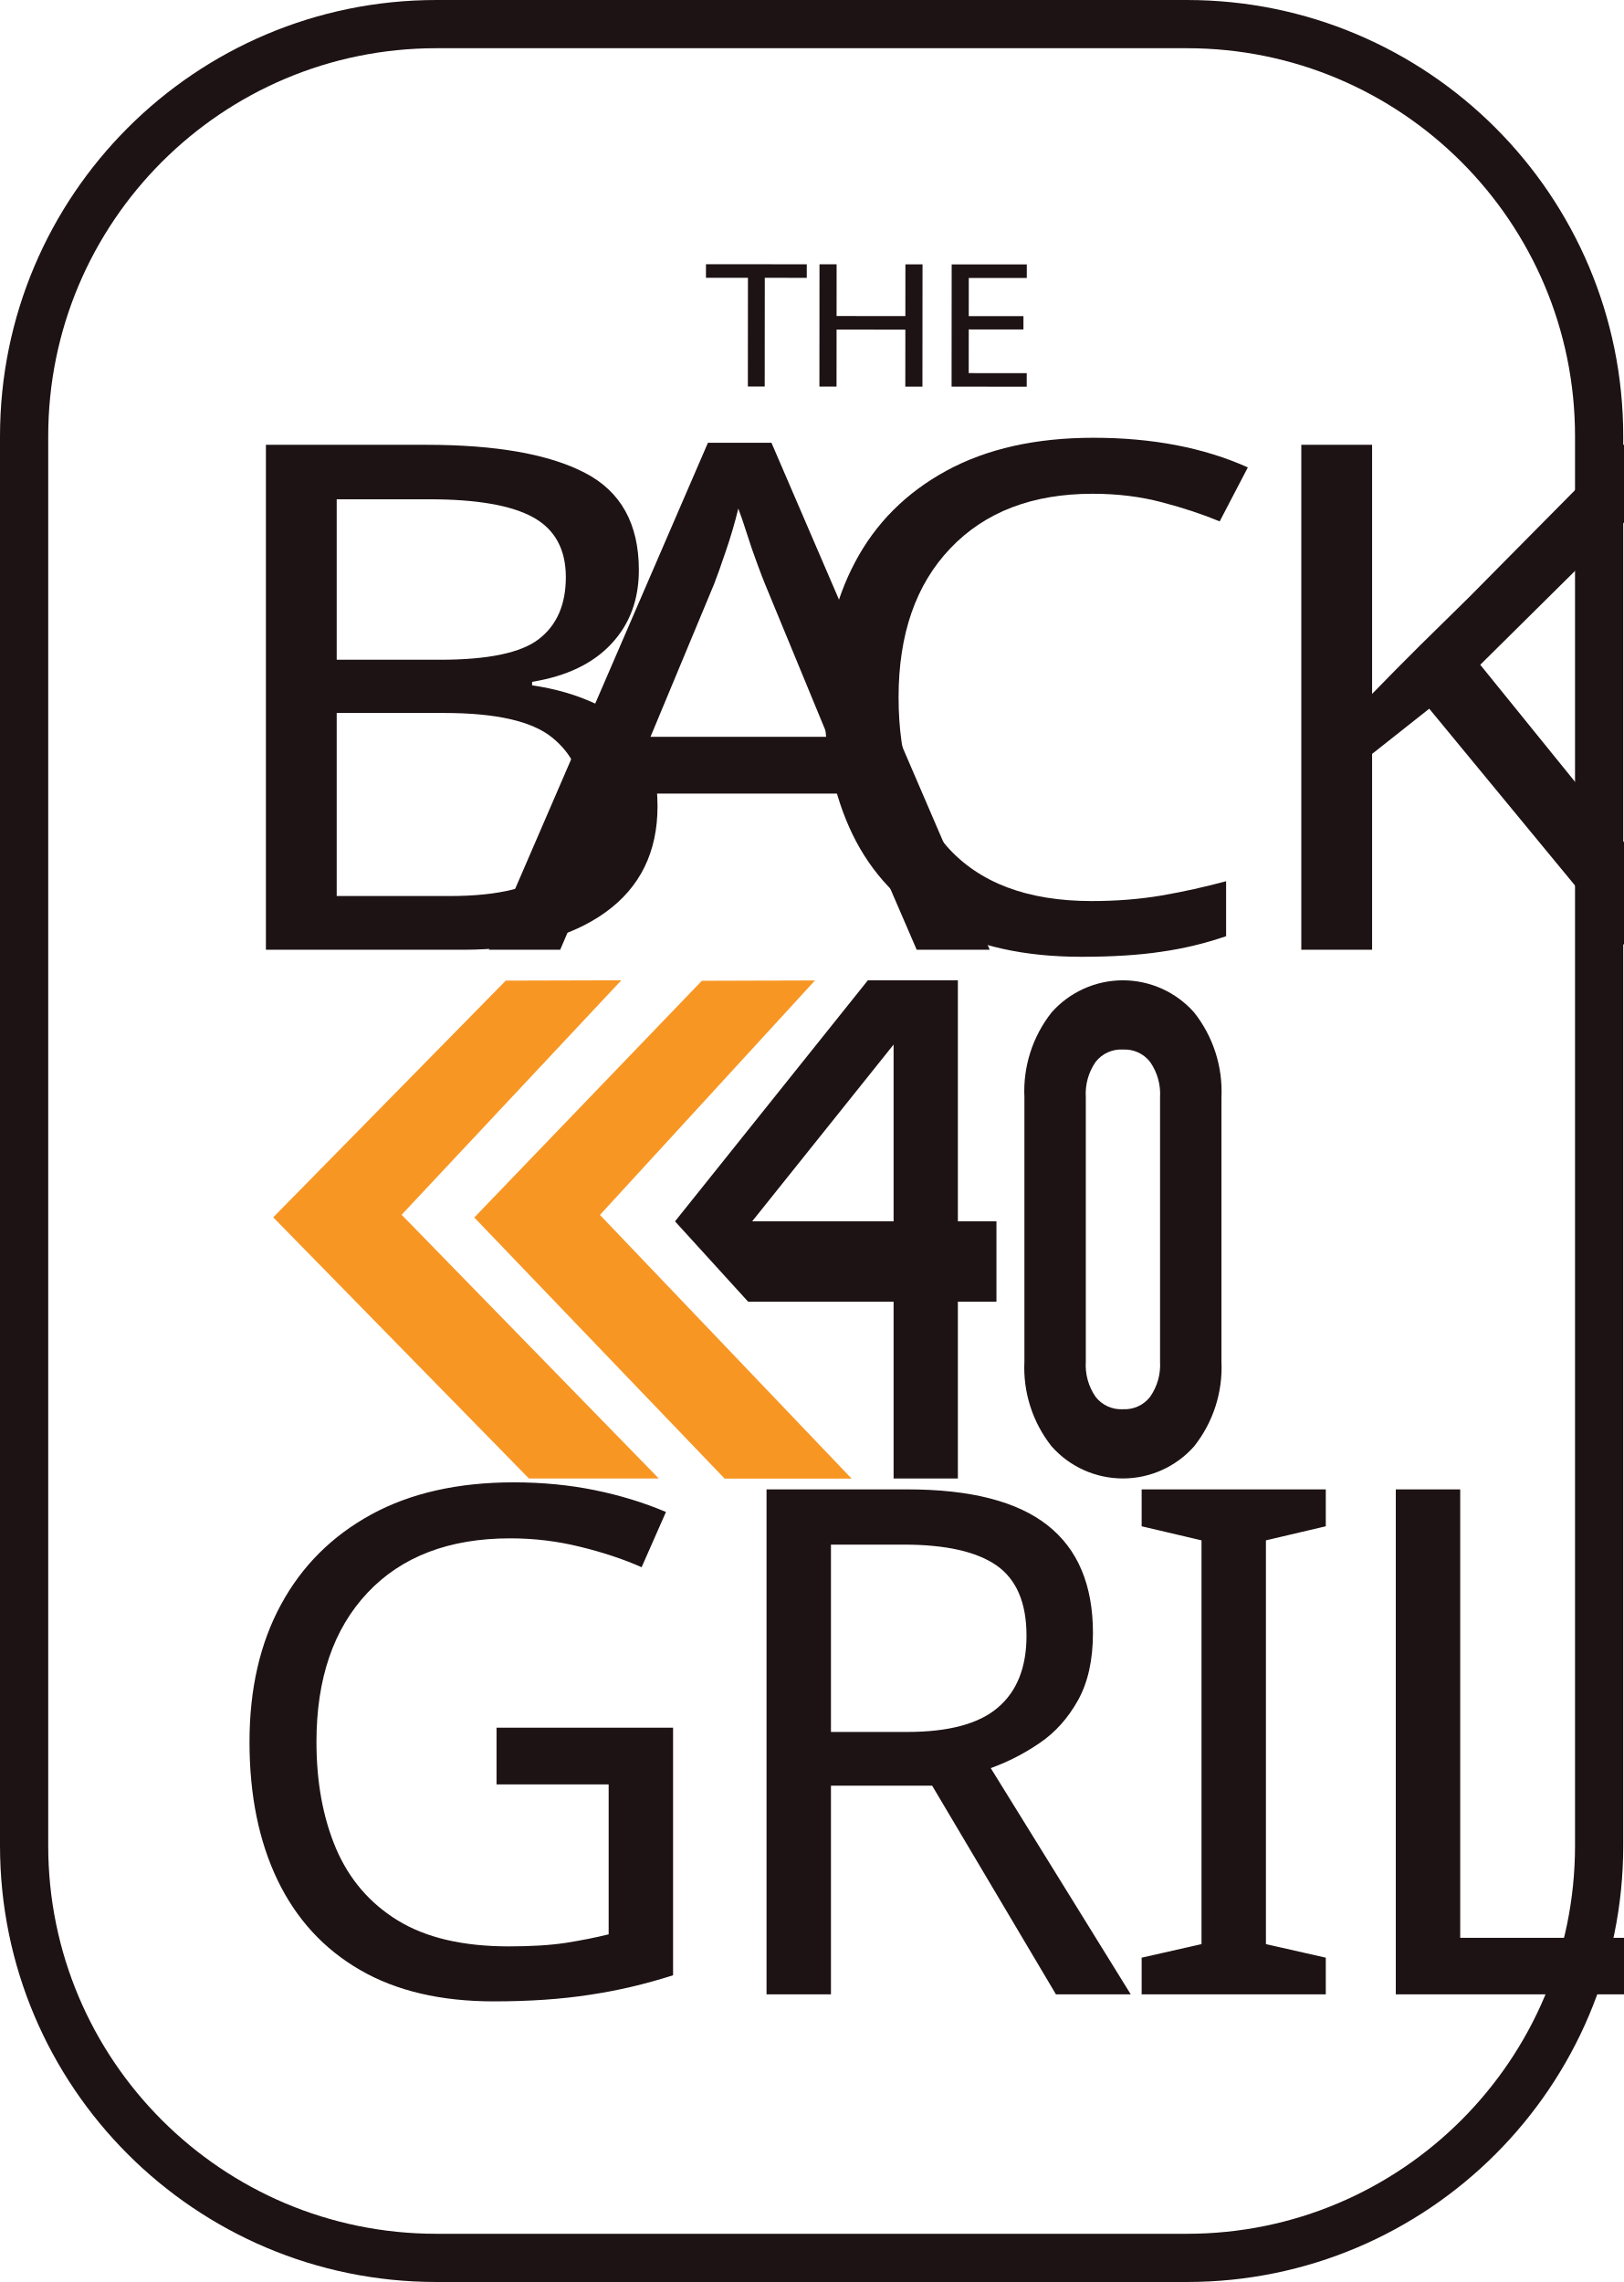
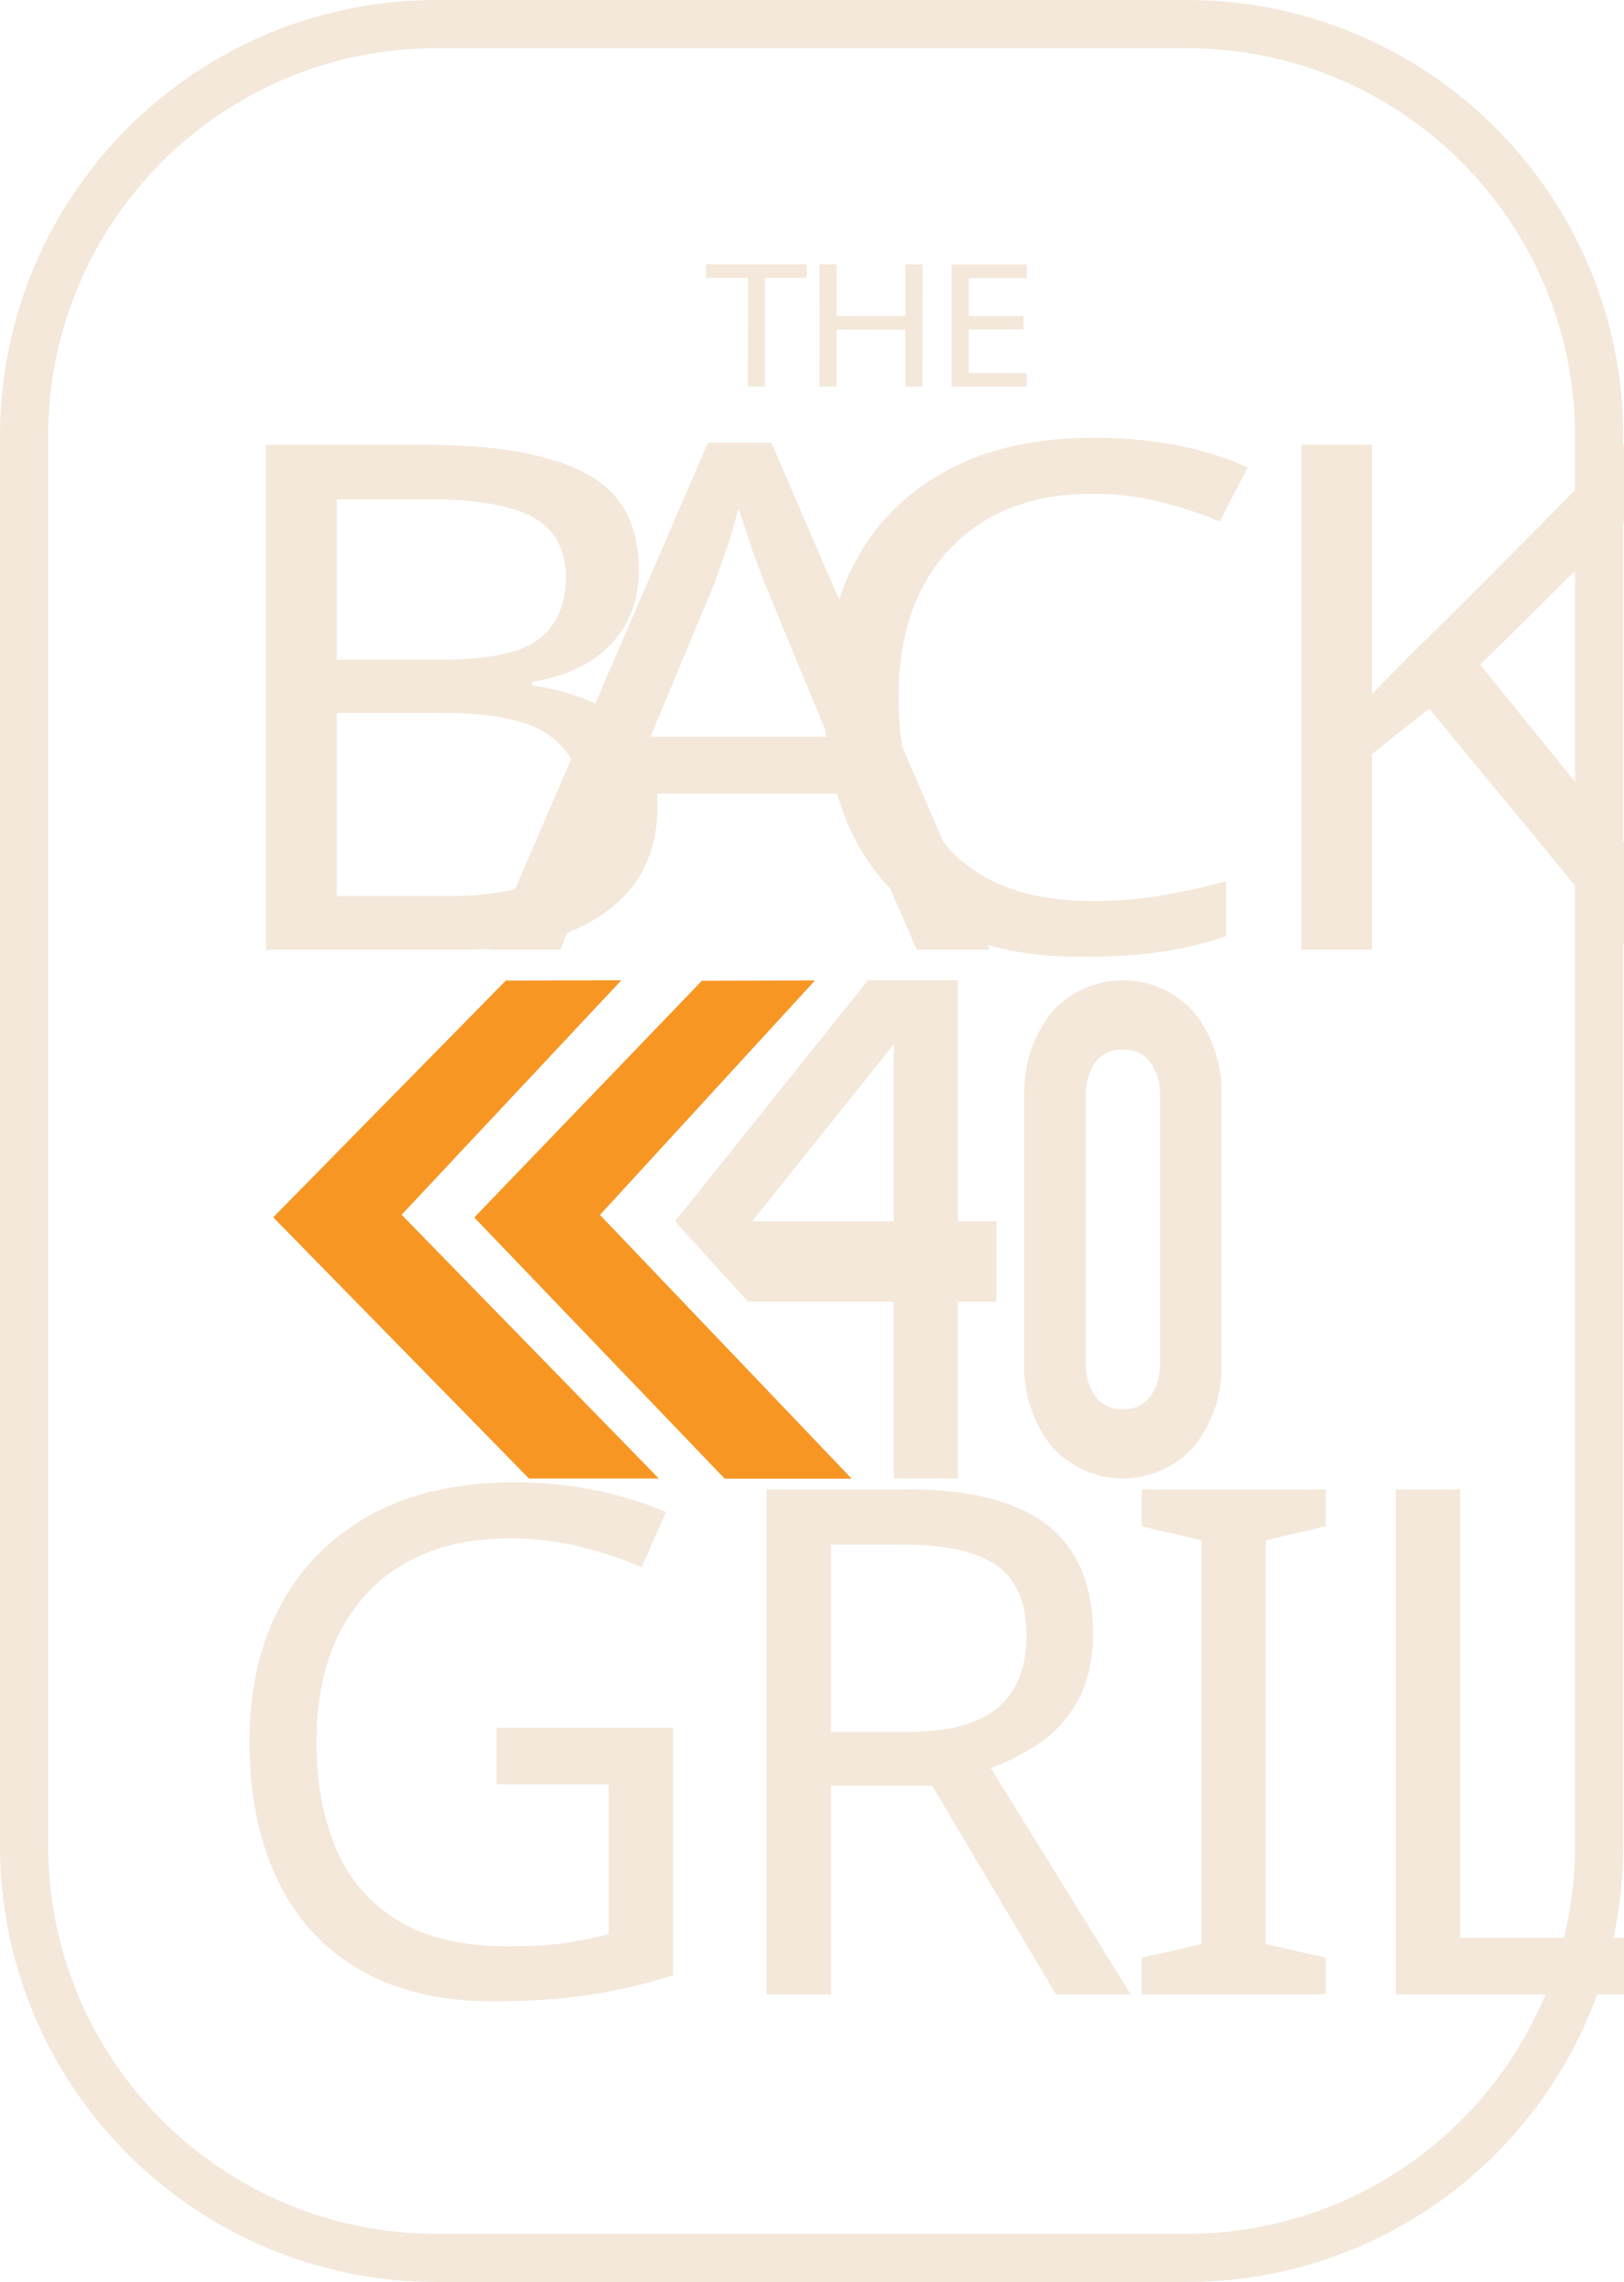
<svg xmlns="http://www.w3.org/2000/svg" viewBox="0 0 101 142">
  <defs>
-     <style>.cls-1{fill:#f89623;}.cls-2{font-size:10.66px;letter-spacing:-0.04em;}.cls-2,.cls-3,.cls-6,.cls-7{fill:#1e1314;}.cls-2,.cls-3,.cls-6{font-family:Bebas-Regular, Bebas;}.cls-3,.cls-6{font-size:44px;}.cls-3{letter-spacing:-0.06em;}.cls-4{letter-spacing:-0.06em;}.cls-5{letter-spacing:-0.06em;}.cls-6{letter-spacing:-0.04em;}.cls-8{fill:none;stroke:#1e1314;stroke-linecap:round;stroke-linejoin:round;stroke-width:3px;}</style>
+     <style>.cls-1{fill:#f89623;}.cls-2{font-size:10.66px;letter-spacing:-0.04em;}.cls-2,.cls-3,.cls-6,.cls-7{fill:#f4e8da;}.cls-2,.cls-3,.cls-6{font-family:Bebas-Regular, Bebas;}.cls-3,.cls-6{font-size:44px;}.cls-3{letter-spacing:-0.06em;}.cls-4{letter-spacing:-0.06em;}.cls-5{letter-spacing:-0.06em;}.cls-6{letter-spacing:-0.04em;}.cls-8{fill:none;stroke:#f4e8da;stroke-miterlimit:10;stroke-width:3px;}</style>
  </defs>
  <g id="Layer_2" data-name="Layer 2">
    <g id="Layer_1-2" data-name="Layer 1">
      <polygon class="cls-1" points="38.66 61 31.47 61.02 17 75.75 32.91 92 40.99 92 24.99 75.59 38.66 61" />
      <polygon class="cls-1" points="50.71 61.01 43.67 61.03 29.51 75.76 45.09 92.01 52.99 92.01 37.33 75.6 50.71 61.01" />
      <text class="cls-2" transform="translate(43.8 24.05) rotate(0.04) scale(1.1 1)">THE</text>
      <text class="cls-3" transform="translate(11.81 59.1) scale(1.11 1)">B<tspan class="cls-4" x="16.76" y="0">A</tspan>
        <tspan class="cls-5" x="32.87" y="0">CK</tspan>
      </text>
      <text class="cls-6" transform="translate(12.81 124.1) scale(1.01 1)">GRILL</text>
      <path class="cls-7" d="M65.43,90a7.89,7.89,0,0,1-1.69-5.28V68.28A7.91,7.91,0,0,1,65.43,63a5.92,5.92,0,0,1,8.87,0A7.92,7.92,0,0,1,76,68.28V84.72A7.9,7.9,0,0,1,74.3,90a5.92,5.92,0,0,1-8.87,0Zm6.13-3.08a3.47,3.47,0,0,0,.62-2.2V68.28a3.47,3.47,0,0,0-.62-2.2,2,2,0,0,0-1.69-.77,2,2,0,0,0-1.7.77,3.47,3.47,0,0,0-.61,2.2V84.72a3.47,3.47,0,0,0,.61,2.2,2,2,0,0,0,1.7.77A2,2,0,0,0,71.56,86.92Z" />
      <path class="cls-7" d="M62,81H59.6V92h-4V81H46.55L42,76,54,61h5.6V76H62Zm-6.4-5V65L46.8,76Z" />
      <rect class="cls-8" x="1.5" y="1.5" width="98" height="139" rx="25.65" />
    </g>
  </g>
</svg>
